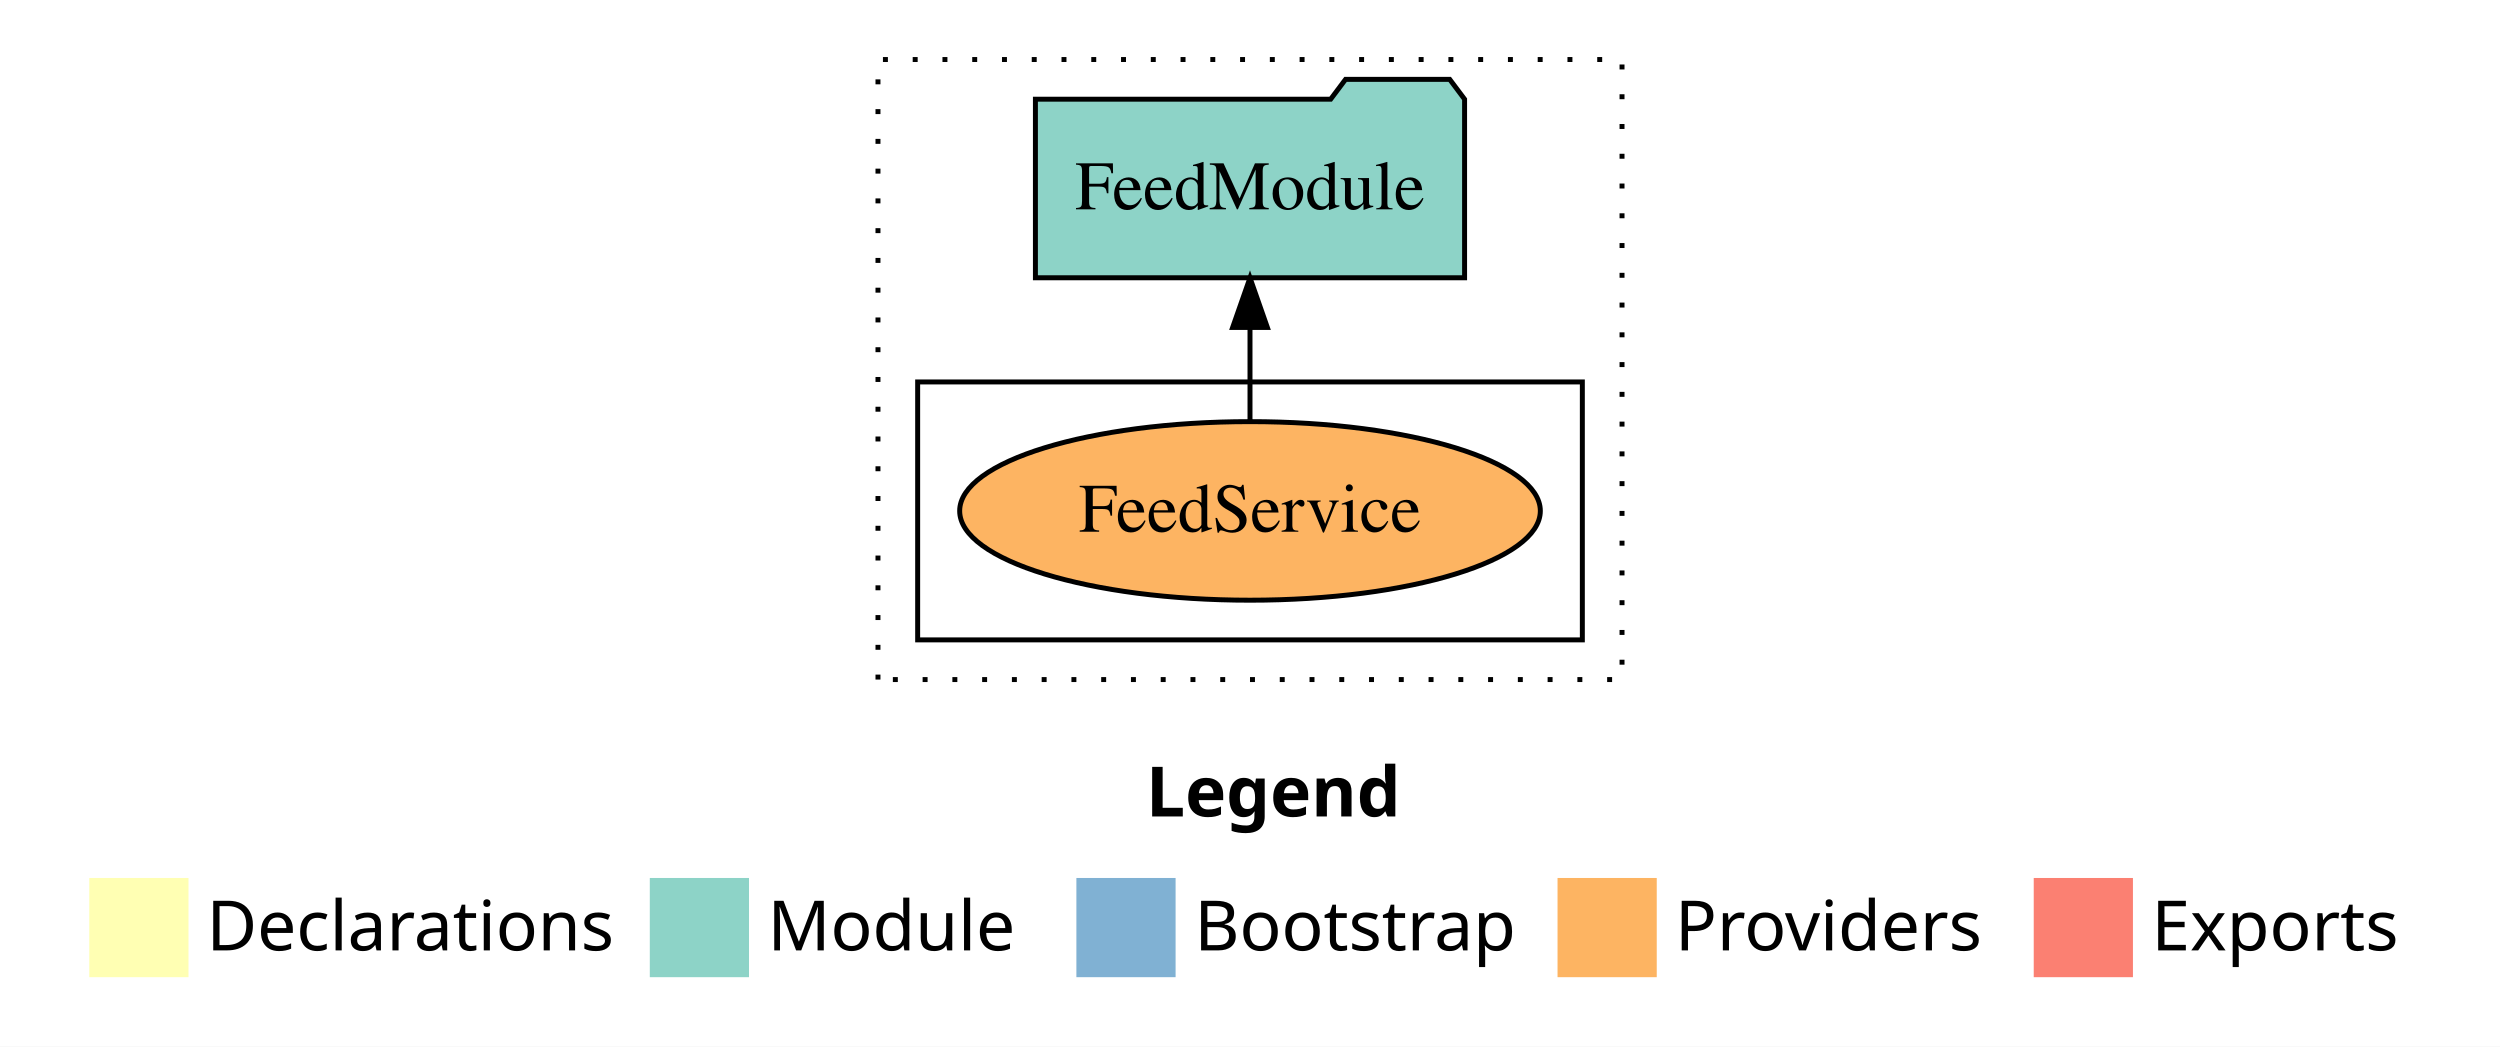
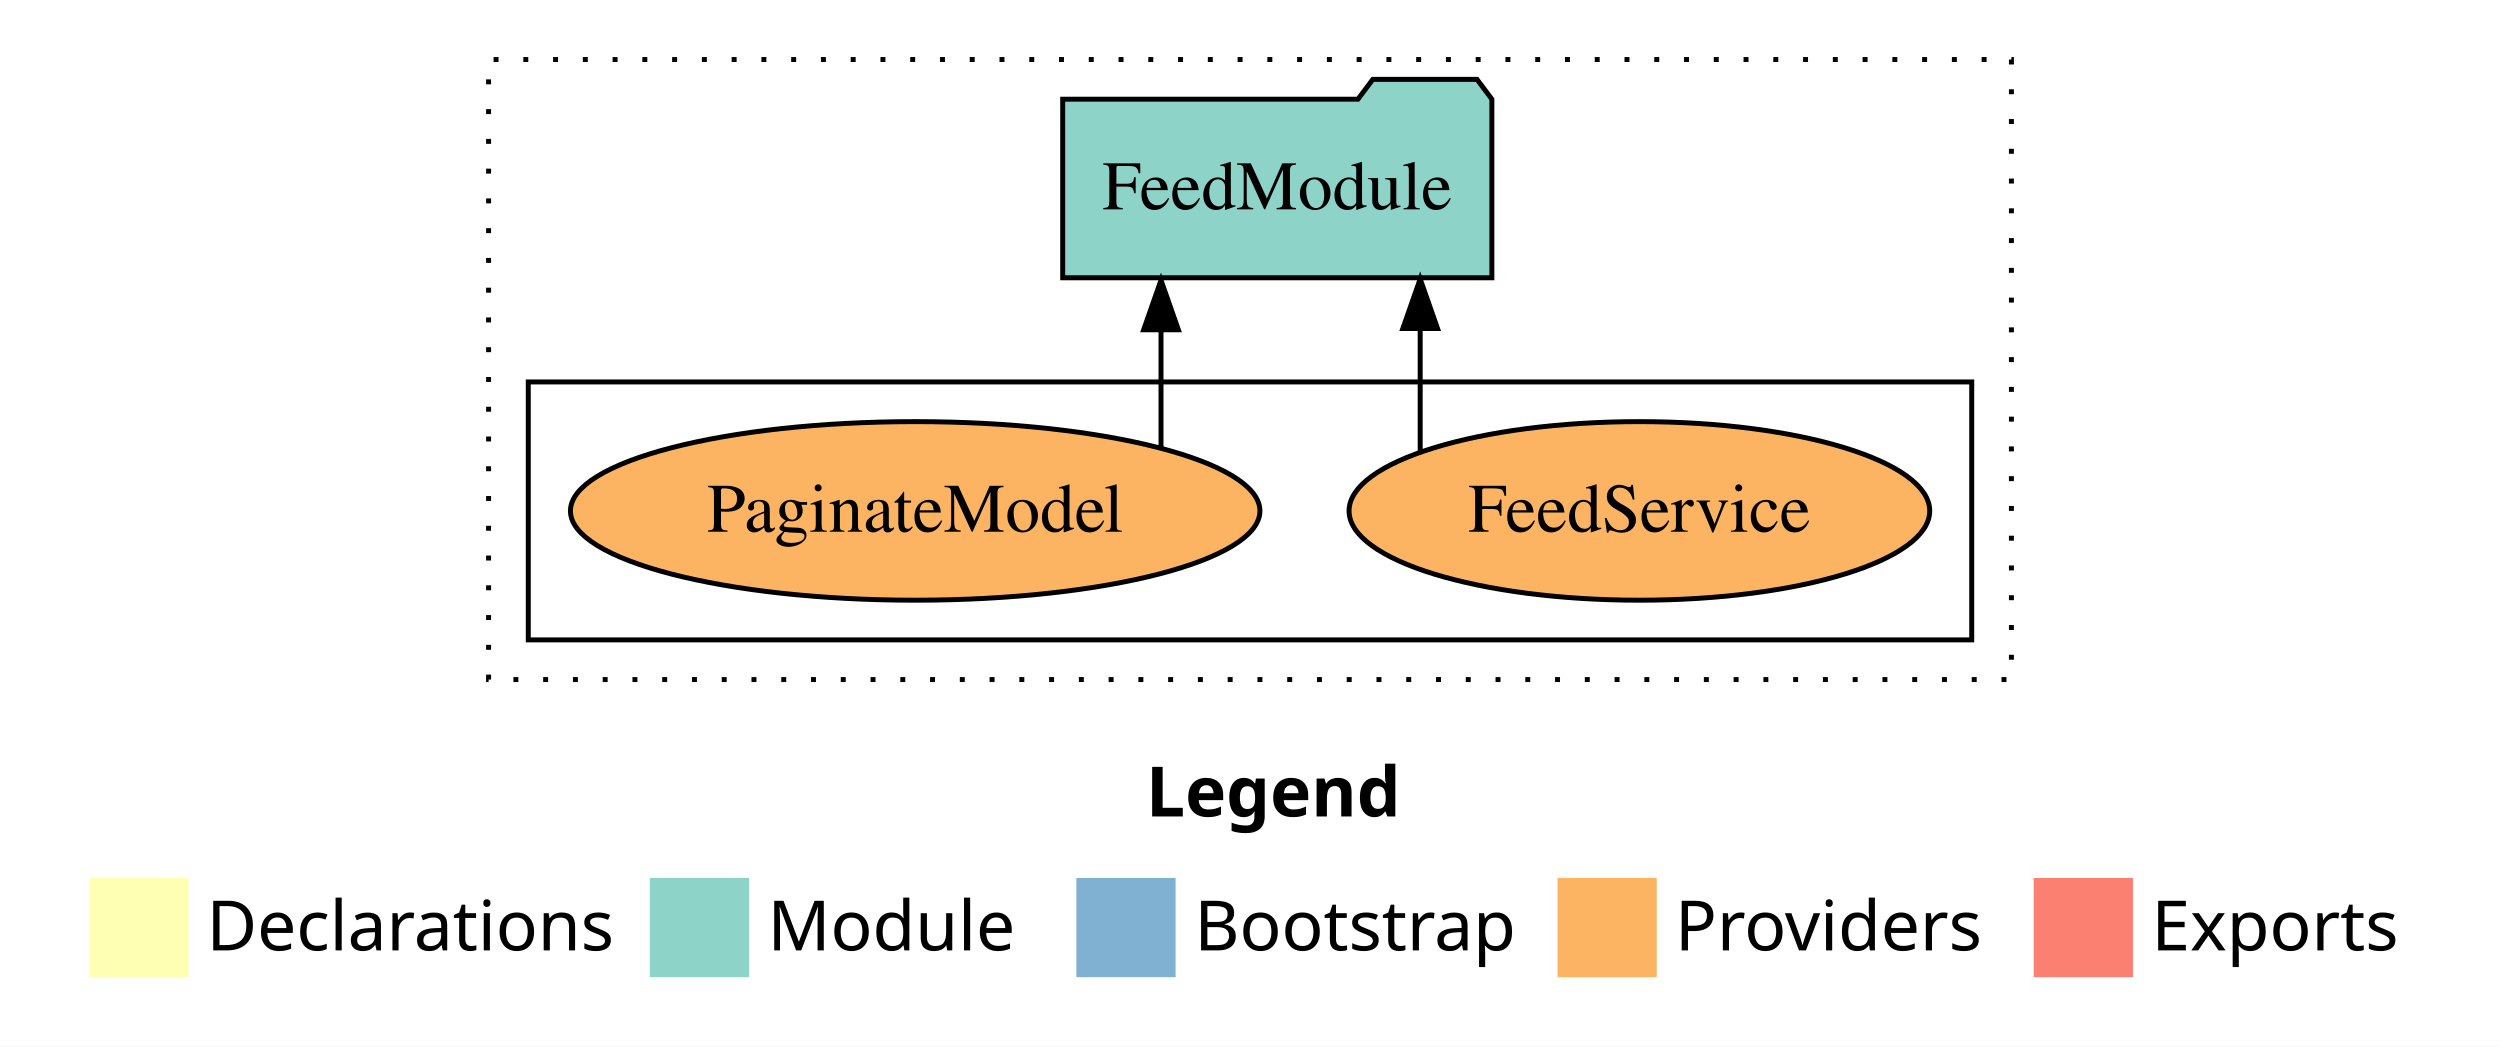
<svg xmlns="http://www.w3.org/2000/svg" width="504pt" height="211pt" viewBox="0.00 0.00 504.00 211.00">
  <g id="graph0" class="graph" transform="scale(1 1) rotate(0) translate(4 207)">
    <polygon fill="white" stroke="transparent" points="-4,4 -4,-207 500,-207 500,4 -4,4" />
    <text text-anchor="start" x="227.01" y="-42.4" font-family="sans-serif" font-weight="bold" font-size="14.00">Legend</text>
    <polygon fill="#ffffb3" stroke="transparent" points="14,-10 14,-30 34,-30 34,-10 14,-10" />
    <text text-anchor="start" x="37.63" y="-15.4" font-family="sans-serif" font-size="14.00">  Declarations</text>
    <polygon fill="#8dd3c7" stroke="transparent" points="127,-10 127,-30 147,-30 147,-10 127,-10" />
    <text text-anchor="start" x="150.73" y="-15.4" font-family="sans-serif" font-size="14.00">  Module</text>
    <polygon fill="#80b1d3" stroke="transparent" points="213,-10 213,-30 233,-30 233,-10 213,-10" />
    <text text-anchor="start" x="236.78" y="-15.4" font-family="sans-serif" font-size="14.00">  Bootstrap</text>
    <polygon fill="#fdb462" stroke="transparent" points="310,-10 310,-30 330,-30 330,-10 310,-10" />
    <text text-anchor="start" x="333.67" y="-15.4" font-family="sans-serif" font-size="14.00">  Providers</text>
    <polygon fill="#fb8072" stroke="transparent" points="406,-10 406,-30 426,-30 426,-10 406,-10" />
    <text text-anchor="start" x="429.73" y="-15.4" font-family="sans-serif" font-size="14.00">  Exports</text>
    <g id="clust1" class="cluster">
-       <polygon fill="none" stroke="black" stroke-dasharray="1,5" points="173,-70 173,-195 323,-195 323,-70 173,-70" />
+       <polygon fill="none" stroke="black" stroke-dasharray="1,5" points="94.5,-70 94.5,-195 401.5,-195 401.5,-70 94.5,-70" />
    </g>
    <g id="clust6" class="cluster">
-       <polygon fill="none" stroke="black" points="181,-78 181,-130 315,-130 315,-78 181,-78" />
+       <polygon fill="none" stroke="black" points="102.5,-78 102.5,-130 393.5,-130 393.5,-78 102.5,-78" />
    </g>
    <g id="node1" class="node">
-       <ellipse fill="#fdb462" stroke="black" cx="248" cy="-104" rx="58.53" ry="18" />
-       <text text-anchor="middle" x="248" y="-99.8" font-family="Times,serif" font-size="14.00">FeedService</text>
+       <ellipse fill="#fdb462" stroke="black" cx="326.5" cy="-104" rx="58.53" ry="18" />
+       <text text-anchor="middle" x="326.5" y="-99.8" font-family="Times,serif" font-size="14.00">FeedService</text>
+     </g>
+     <g id="node3" class="node">
+       <polygon fill="#8dd3c7" stroke="black" points="296.76,-187 293.76,-191 272.76,-191 269.76,-187 210.24,-187 210.24,-151 296.76,-151 296.76,-187" />
+       <text text-anchor="middle" x="253.5" y="-164.8" font-family="Times,serif" font-size="14.00">FeedModule</text>
+     </g>
+     <g id="edge1" class="edge">
+       <path fill="none" stroke="black" d="M282.31,-115.92C282.31,-115.92 282.31,-140.77 282.31,-140.77" />
+       <polygon fill="black" stroke="black" points="278.81,-140.77 282.31,-150.77 285.81,-140.77 278.81,-140.77" />
    </g>
    <g id="node2" class="node">
-       <polygon fill="#8dd3c7" stroke="black" points="291.26,-187 288.26,-191 267.26,-191 264.26,-187 204.74,-187 204.74,-151 291.26,-151 291.26,-187" />
-       <text text-anchor="middle" x="248" y="-164.8" font-family="Times,serif" font-size="14.00">FeedModule</text>
+       <ellipse fill="#fdb462" stroke="black" cx="180.5" cy="-104" rx="69.5" ry="18" />
+       <text text-anchor="middle" x="180.5" y="-99.8" font-family="Times,serif" font-size="14.00">PaginateModel</text>
    </g>
-     <g id="edge1" class="edge">
-       <path fill="none" stroke="black" d="M248,-122.11C248,-122.11 248,-140.99 248,-140.99" />
-       <polygon fill="black" stroke="black" points="244.5,-140.99 248,-150.99 251.5,-140.99 244.5,-140.99" />
+     <g id="edge2" class="edge">
+       <path fill="none" stroke="black" d="M230.06,-116.84C230.06,-116.84 230.06,-140.52 230.06,-140.52" />
+       <polygon fill="black" stroke="black" points="226.56,-140.52 230.06,-150.52 233.56,-140.52 226.56,-140.52" />
    </g>
  </g>
</svg>
